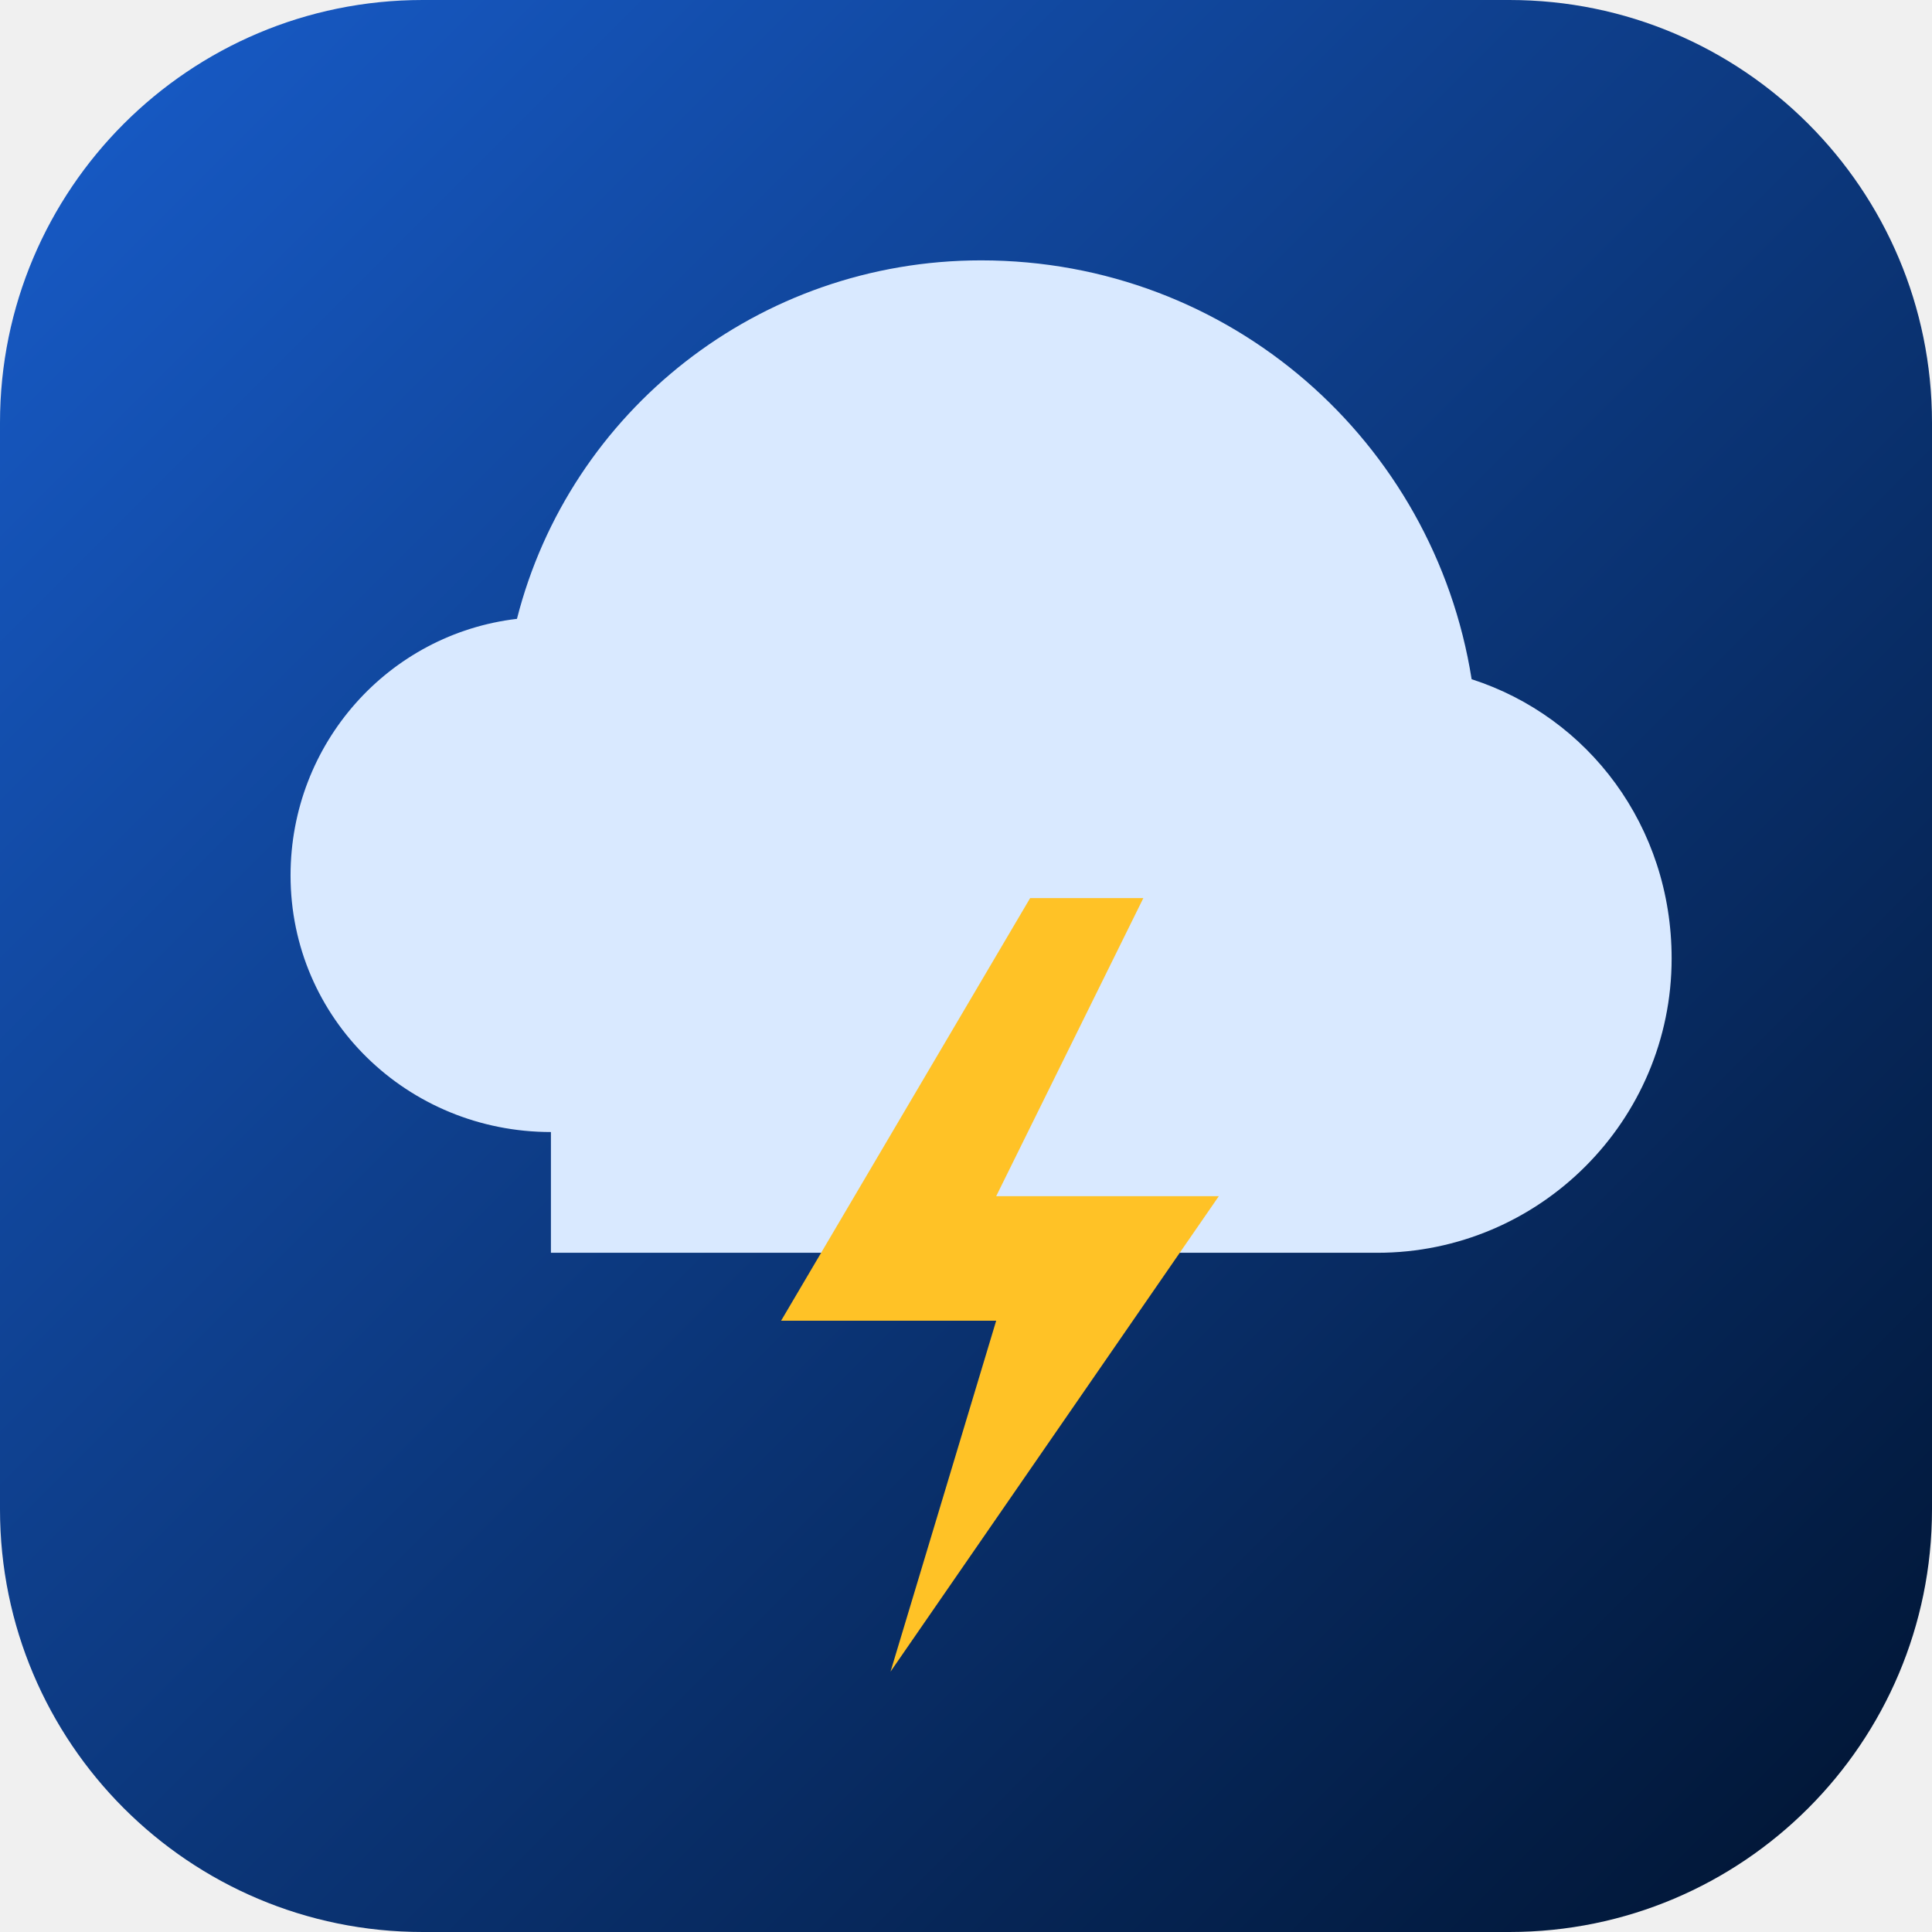
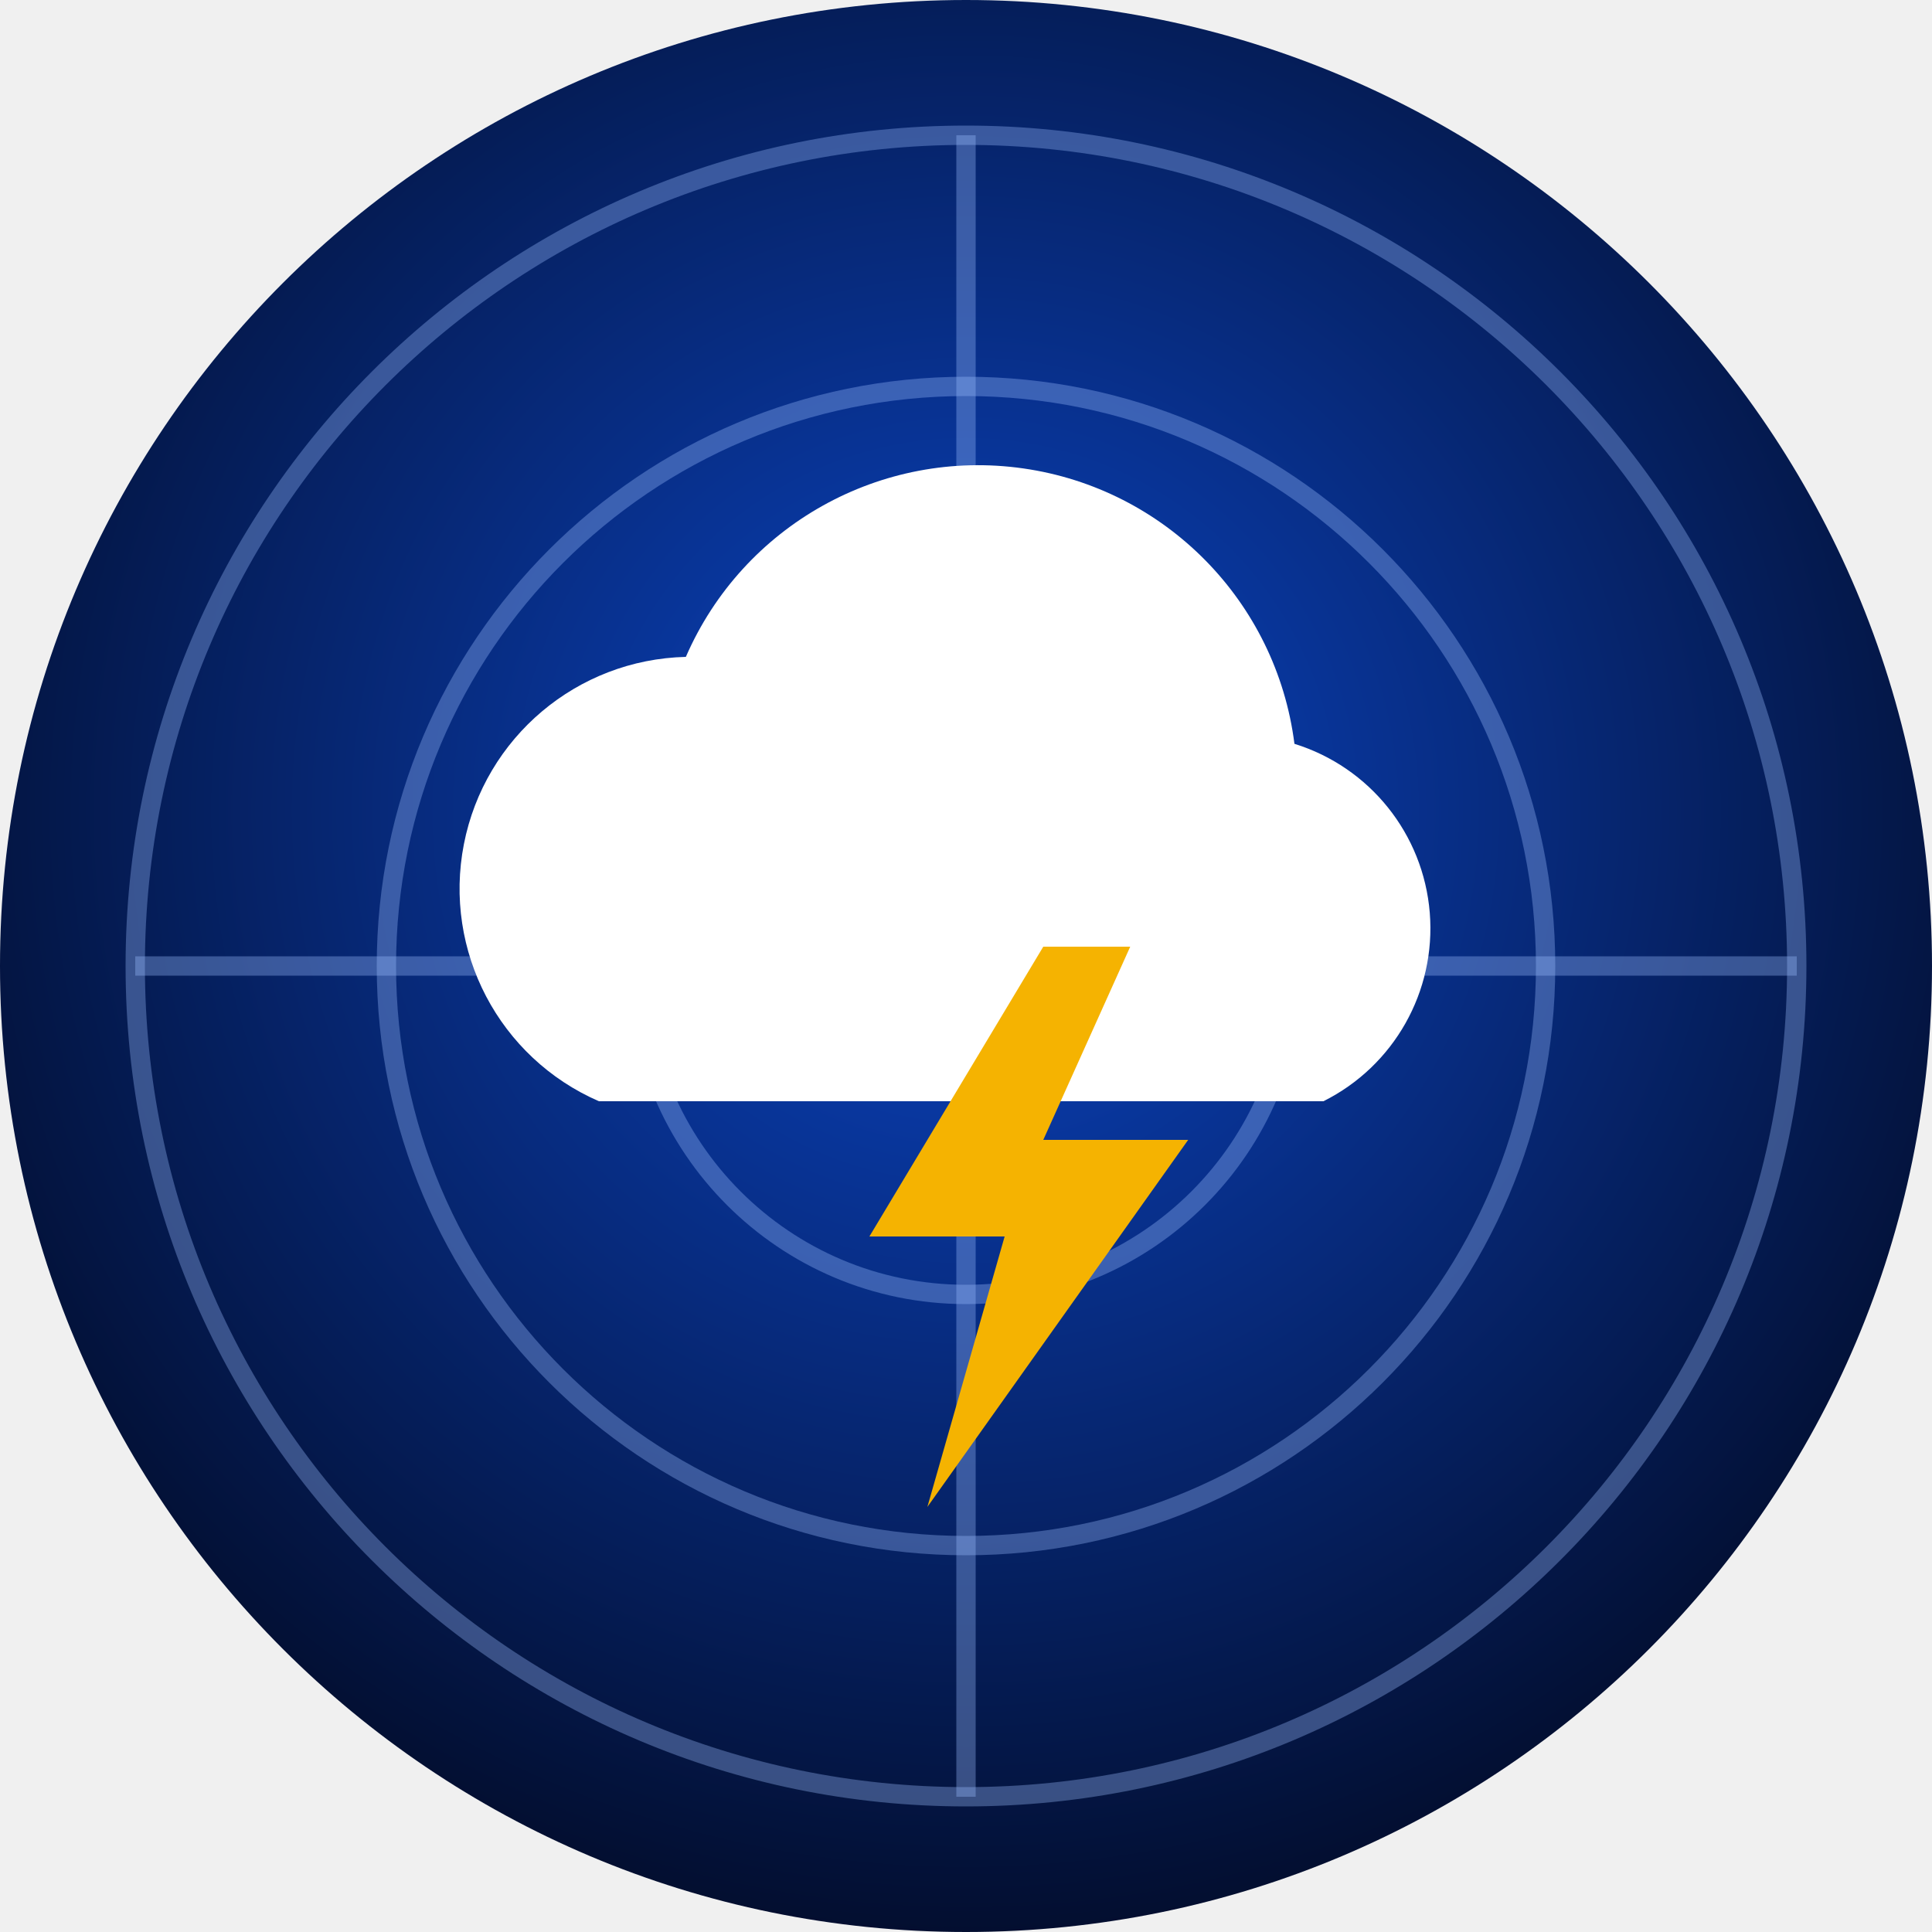
- <svg xmlns="http://www.w3.org/2000/svg" viewBox="0 0 512 512" role="img" aria-label="PrevClima">
+ <svg xmlns="http://www.w3.org/2000/svg" viewBox="0 0 200 200">
  <defs>
-     <linearGradient id="b" x1="0" y1="0" x2="1" y2="1">
-       <stop stop-color="#185dcc" />
-       <stop offset="1" stop-color="#00132f" />
-     </linearGradient>
+     <radialGradient id="g" cx="50%" cy="42%" r="62%">
+       <stop offset="0" stop-color="#0b46c8" />
+       <stop offset="1" stop-color="#020a24" />
+     </radialGradient>
  </defs>
-   <rect width="512" height="512" rx="112" fill="url(#b)" />
-   <path d="M146 300c-38 0-69-30-69-68 0-35 26-64 60-68 14-55 64-95 123-95 66 0 120 48 130 111 31 10 53 39 53 74 0 43-35 78-78 78H146z" fill="#d9e9ff" />
-   <path d="M273 238l-66 112h57l-28 93 87-126h-59l39-79z" fill="#ffc226" />
+   <circle cx="100" cy="100" r="100" fill="url(#g)" />
+   <g fill="none" stroke="#9cbcff" stroke-opacity=".35" stroke-width="2">
+     <circle cx="100" cy="100" r="34" />
+     <circle cx="100" cy="100" r="60" />
+     <circle cx="100" cy="100" r="86" />
+     <path d="M100 14v172M14 100h172" />
+   </g>
+   <path d="M62 114a24 24 0 0 1 9-46 33 33 0 0 1 63 9 20 20 0 0 1 3 37z" fill="#fff" />
+   <path d="M108 98 90 128h14l-8 28 27-38h-15l9-20z" fill="#f5b301" />
</svg>
